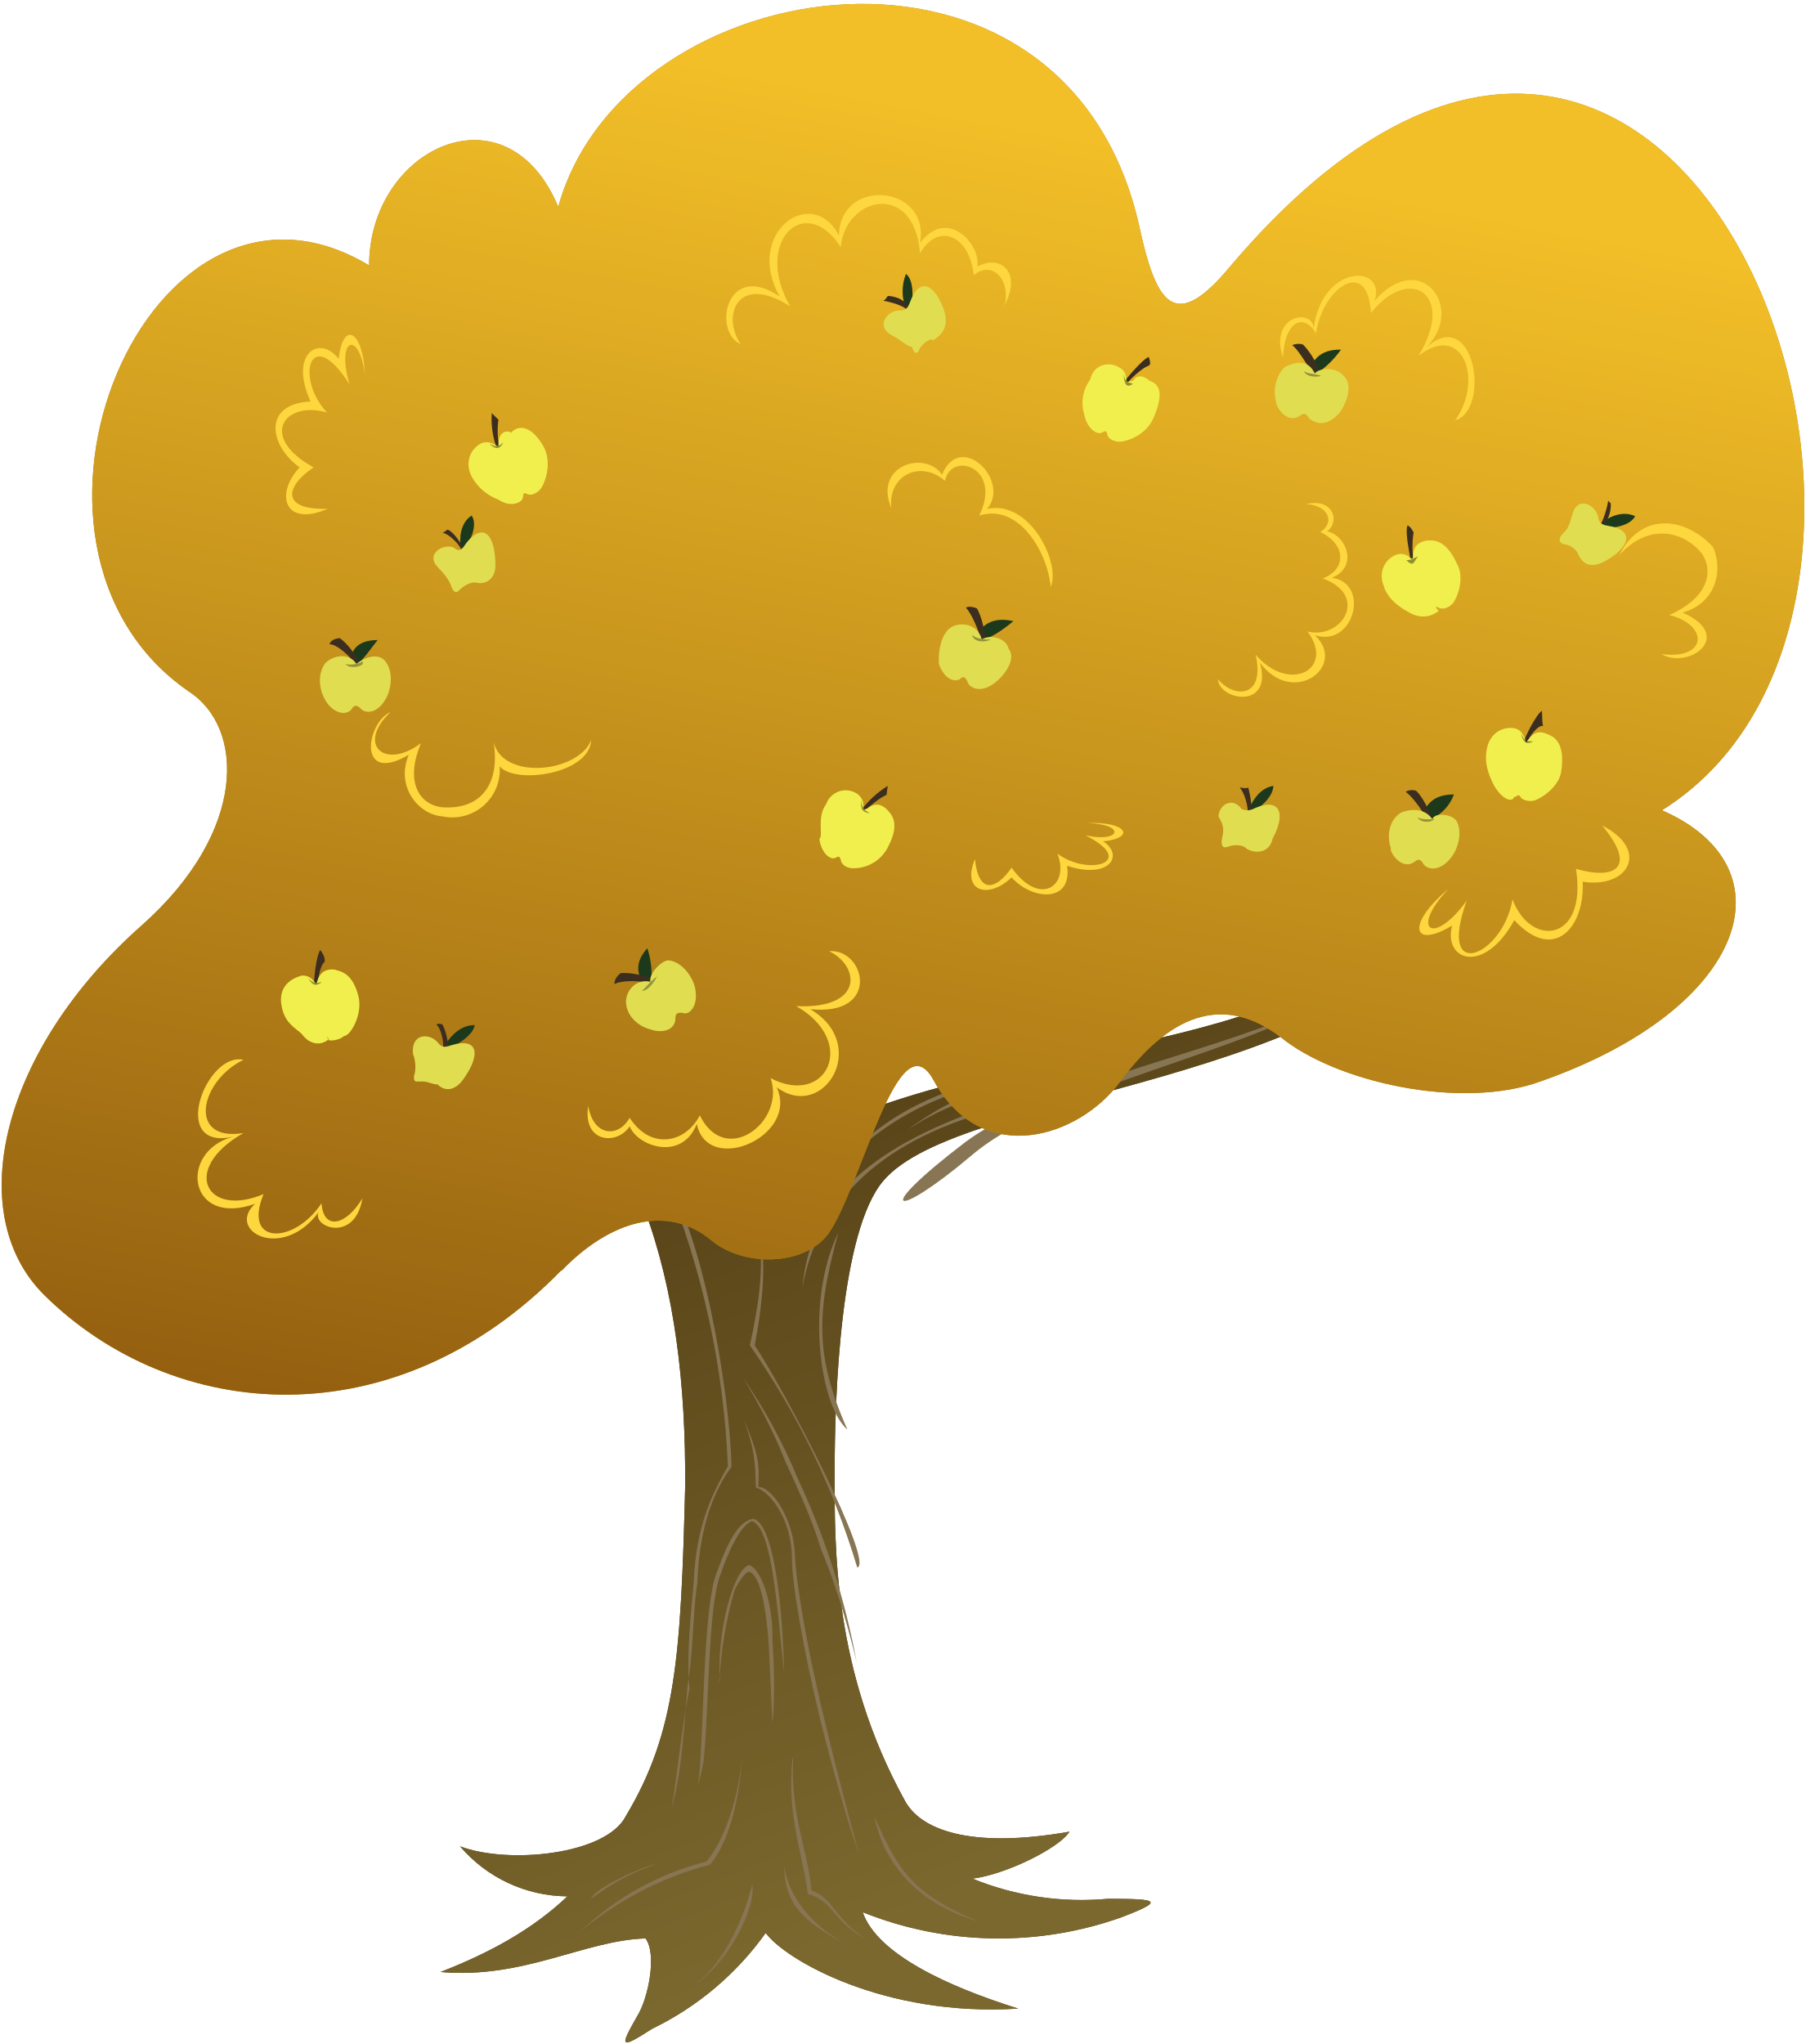
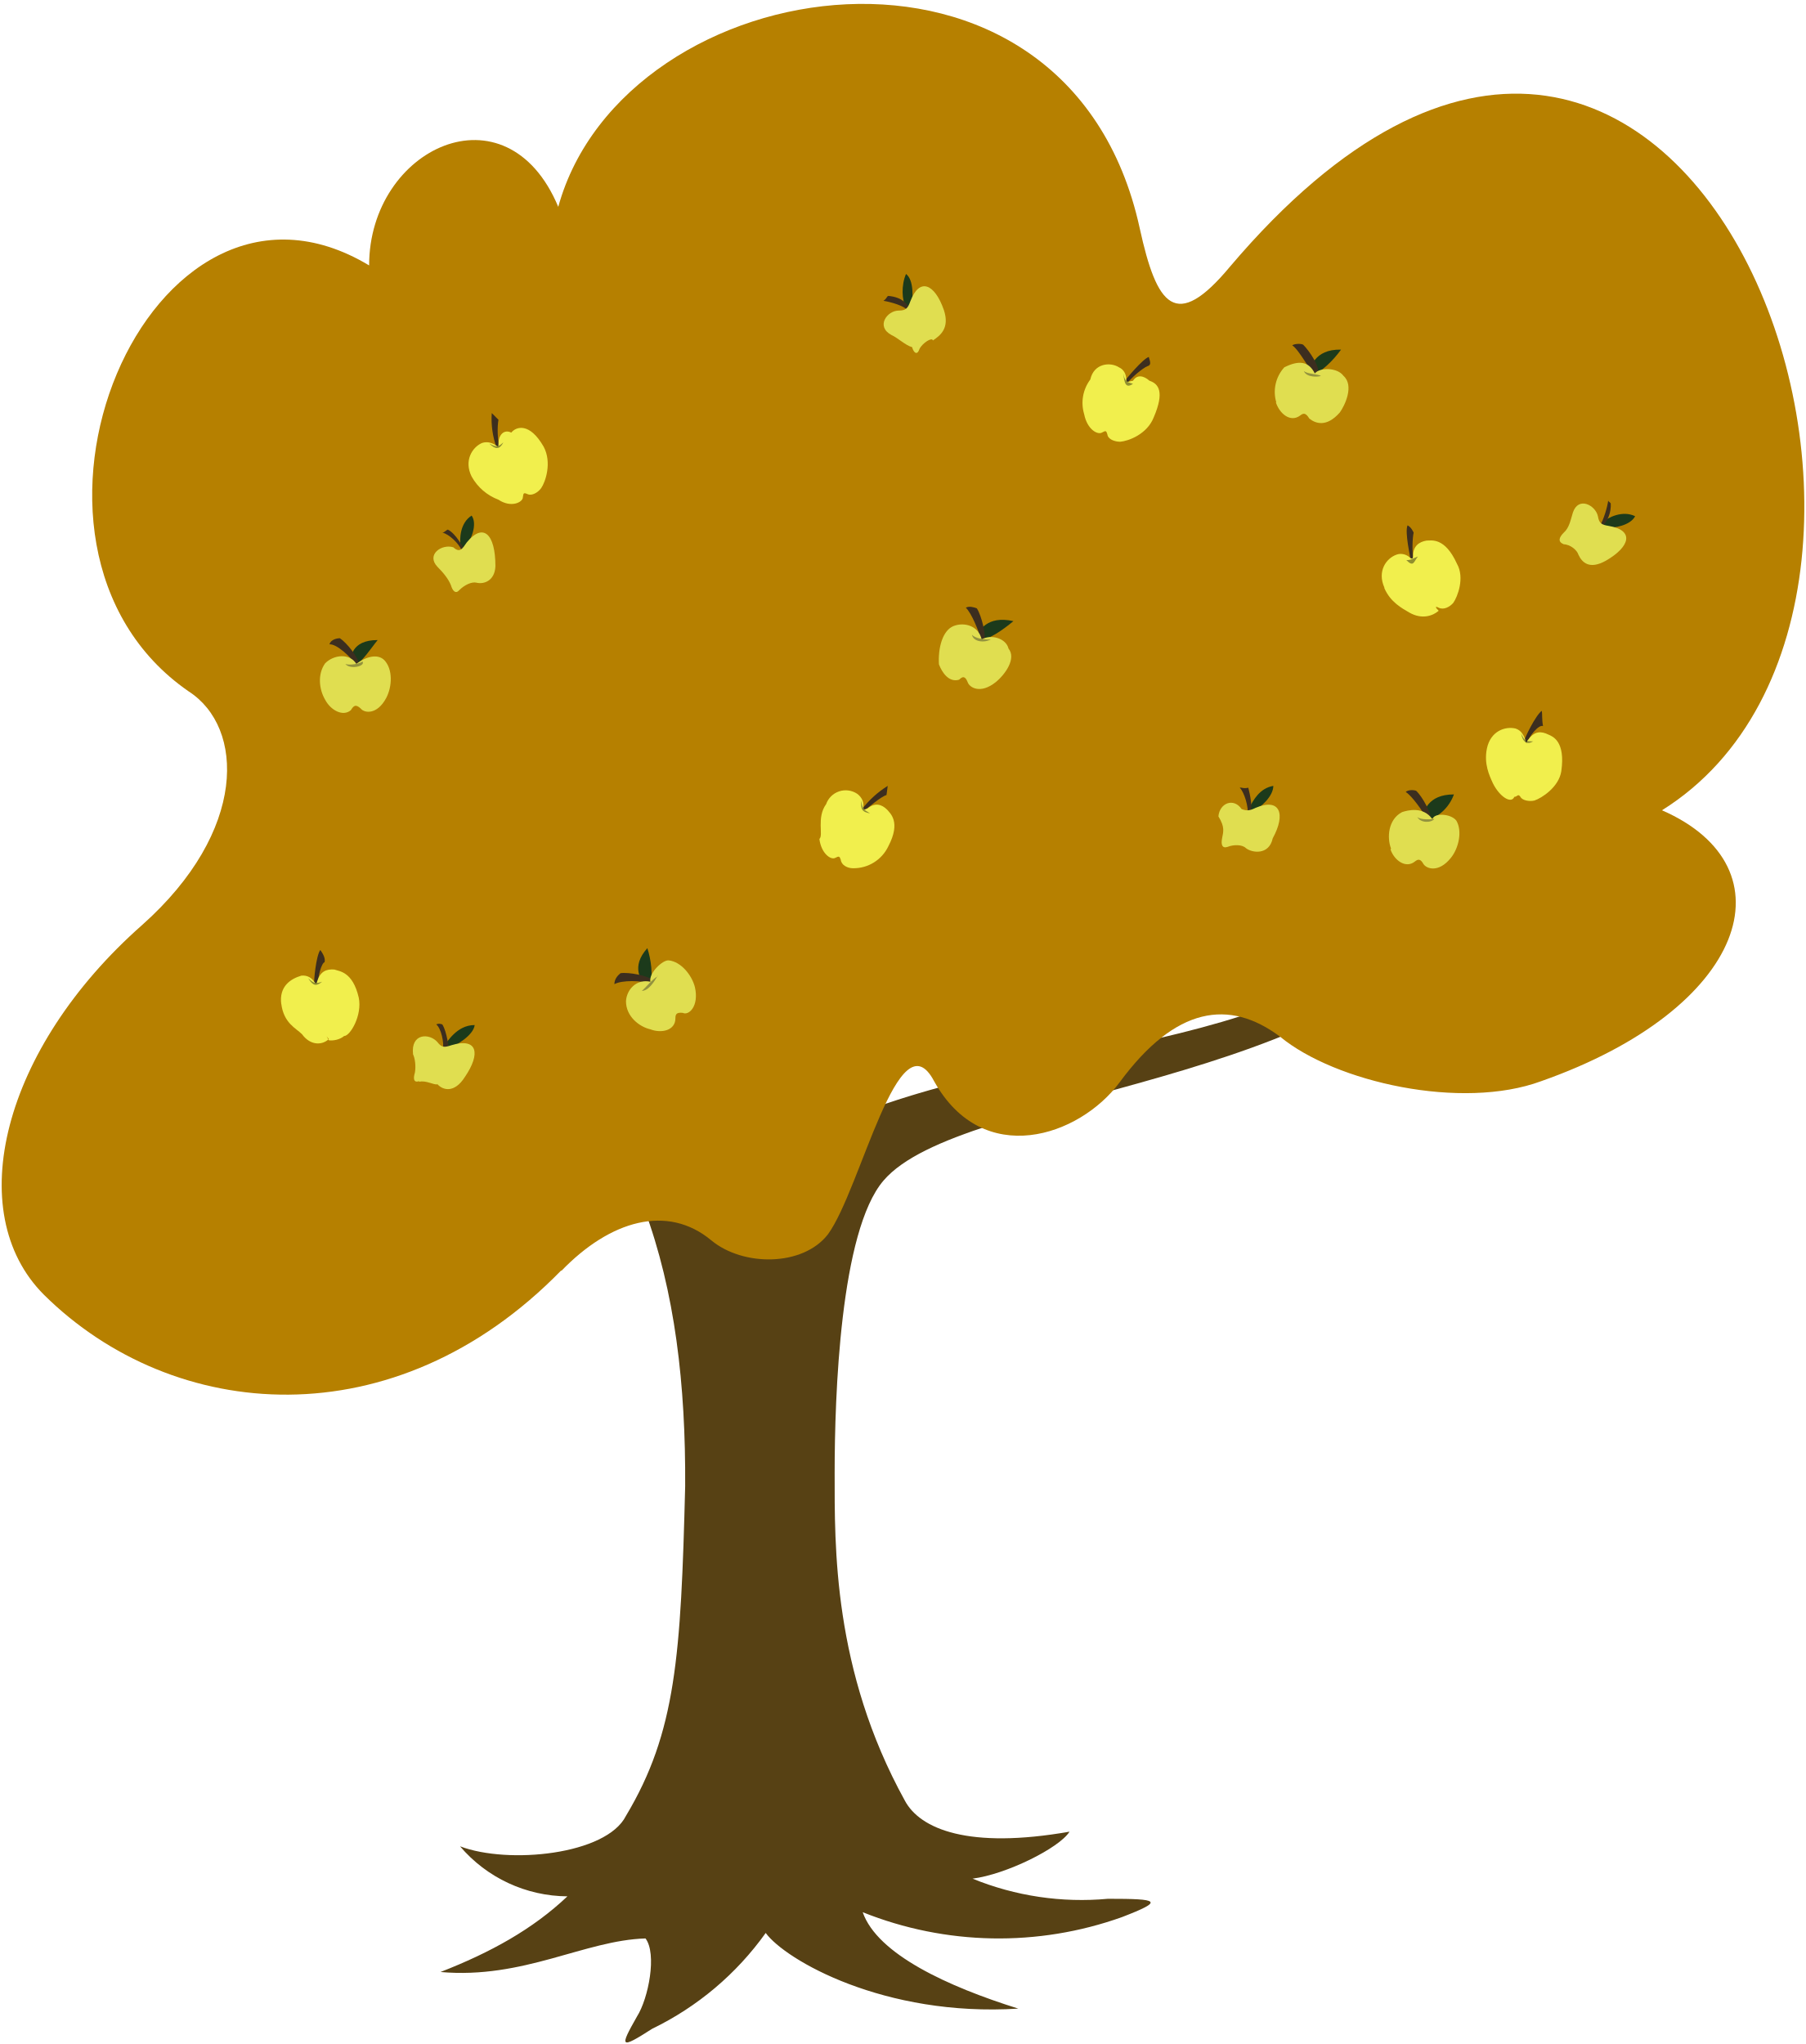
<svg xmlns="http://www.w3.org/2000/svg" viewBox="0 0 296 335">
-   <defs>
-     <linearGradient id="a" x1="34.2%" x2="0%" y1="94%" y2="0%">
-       <stop offset="0%" stop-color="#7B682E" />
-       <stop offset="100%" stop-color="#48330D" />
-     </linearGradient>
-     <linearGradient id="b" x1="0%" x2="24.2%" y1="97%" y2="0%">
-       <stop offset="0%" stop-color="#946010" />
-       <stop offset="100%" stop-color="#F2BF28" />
-     </linearGradient>
-   </defs>
  <path fill="#574114" fill-rule="evenodd" d="M75.4 302.6c7.9 3 24 1.4 27.2-5 8.2-13.7 9-26.2 9.7-54 .2-33.1-7-61.5-33.5-80.9-26.3-19.4 2.2-7.2 2.2-7.2a74.4 74.4 0 0 1 30.3 32.4c1.1 3 1.8 2 3-.2a90.7 90.7 0 0 1 37.9-32.5c20.5-9 17.5-2.3 17.5-2.3-18.4 5-38.4 24.2-41.9 34.3-1.6 2.2-2 2.5 2.7 0 33.8-18.2 80.4-11.8 104.3-39.8 10-11.9 6.2 0 6.2 0-19.7 31-83.5 31.2-96.2 46.1-7.1 8.3-8 35.3-8 47.9 0 12-.3 32.3 11.5 53.7 2.5 4.7 10.5 8 27 5.1-1.7 2.7-10.4 7-15.9 7.7a47.3 47.3 0 0 0 22.2 3.3c8.4 0 9.3.3 2.3 3a60 60 0 0 1-42.5-.8c2.4 6.9 14 12.2 25.5 15.8-22 1.4-38.2-8-41.4-12.4a49.2 49.2 0 0 1-18.6 15.7c-5.3 3.4-5.4 3.1-2.5-2 1.9-3 3.3-10.3 1.4-12.8-10 .3-20 6.7-33.6 5.5 8.2-3.2 15.1-7 20.8-12.4a23.3 23.3 0 0 1-17.6-8.2Z" />
-   <path fill="url(#a)" d="M75.4 302.6c7.9 3 24 1.4 27.2-5 8.2-13.7 9-26.2 9.7-54 .2-33.1-7-61.5-33.5-80.9-26.3-19.4 2.2-7.2 2.2-7.2a74.4 74.4 0 0 1 30.3 32.4c1.1 3 1.8 2 3-.2a90.7 90.7 0 0 1 37.9-32.5c20.5-9 17.5-2.3 17.5-2.3-18.4 5-38.4 24.2-41.9 34.3-1.6 2.2-2 2.5 2.7 0 33.8-18.2 80.4-11.8 104.3-39.8 10-11.9 6.2 0 6.2 0-19.7 31-83.5 31.2-96.2 46.1-7.1 8.3-8 35.3-8 47.9 0 12-.3 32.3 11.5 53.7 2.5 4.7 10.5 8 27 5.1-1.7 2.7-10.4 7-15.9 7.7a47.3 47.3 0 0 0 22.2 3.3c8.4 0 9.3.3 2.3 3a60 60 0 0 1-42.5-.8c2.4 6.9 14 12.2 25.5 15.8-22 1.4-38.2-8-41.4-12.4a49.2 49.2 0 0 1-18.6 15.7c-5.3 3.4-5.4 3.1-2.5-2 1.9-3 3.3-10.3 1.4-12.8-10 .3-20 6.7-33.6 5.5 8.2-3.2 15.1-7 20.8-12.4a23.3 23.3 0 0 1-17.6-8.2Z" />
  <path fill="#554015" fill-rule="evenodd" d="M164.3 177.2a35.6 35.6 0 0 0 26.5-26.3c2.6-10.2 3.5-8.4 2.8 0-2 9.3-6.8 23.4-19.2 25.6-7.6 2-10 .7-10 .7Z" />
  <path fill="#574114" fill-rule="evenodd" d="M121.4 178.4c5.1-7 4.3-24.3-7.3-32-11.8-7.6.7-1.7.7-1.7 13.6 7.6 16.8 22.6 12.4 31-2.6 3-5.8 2.7-5.8 2.7Z" />
-   <path fill="#877553" fill-rule="evenodd" d="M225.2 158.8c-12.4 11.7-51.3 16.7-67 28.4-15.5 11.8-11.8 13 1 2.2 15.2-13 54-18 66.1-31.3 2.8-6.2 4.6-4.6-.1.7ZM134.7 195c6.5-9.5 14-14.4 26.9-18.2 4.3 1.7 1.1.8 1.1.8a44.9 44.9 0 0 0-28 17.3Z" />
-   <path fill="#877553" fill-rule="evenodd" d="M148.6 185.3c3.4-2.6 8.5-5.7 12.8-6.5 2.8-.4 2.5 1.1.6.6a39 39 0 0 0-13.4 5.9Zm13.3-3.9c-20.7 7.2-29.1 16.1-30.4 29.7 2.3-12.9 11.5-23.8 31.2-29.1 7.9-2.1-.8-.6-.8-.6ZM109 193.1a140 140 0 0 1 10.3 47.2c-2.8 4.9-5.2 10-5.6 19-.5 5.5-1.2 12-.7 17.5-1.5 7.7-2 14.4-2.9 19.4 1.6-5.4 2-12.6 2.6-20 1-5.8.8-11.6 1.6-16.8.3-8.5 2.4-14.7 5.6-19-.3-13-5-39.3-11-47.3Z" />
-   <path fill="#877553" fill-rule="evenodd" d="M114.4 292.5c1-6.4.7-28.4 3-34.6 2.3-6.3 3.8-8.4 6-9 3.8.7 5 17.3 5.1 25.2-1.2-11.5-2-23.5-5.2-24.8-1.5.4-3.5 3.7-5.3 9-1.9 5.2-1.8 20.9-2.6 29.6-.2 2-.7 3.5-1 4.6Z" />
-   <path fill="#877553" fill-rule="evenodd" d="M118 275.5c-.6-7.7 2.2-18.4 4.8-19 2.2.8 4 7 3.8 12.5.5 6.3.2 12 0 13.5l-.6-12.9c-.4-5.9-1.4-11.5-3.2-12-.7.1-1.5 1.3-2.4 3a67 67 0 0 0-2.5 15Zm12 12.7c-.5 9.3 2.5 15.3 3 21.6 3.8 1.5 3.7 4.7 9.1 8.1-6-3.2-5.2-6.2-9.7-7.5-.8-6.6-3.5-12.7-2.5-22.2Zm-22.5 17.3c-2.2.4-10.3 4.1-10.6 5.7a38 38 0 0 1 10.6-5.7Zm21 .4c1 5.3 4.3 9.2 9.6 12.5-6.2-3.5-9.4-6-9.6-12.5Zm-5.2 2.9c-1.1 4.6-4.3 13-9.8 16.7 5.9-3.6 10.5-13 9.8-16.7ZM137.4 202c-5.5 11.4-3 28.5 1.5 32.3-5.7-12.7-4.8-20-1.5-32.3Zm-16.7-9c4 7.5 5.5 12.6 2.2 27.5a127 127 0 0 1 17.6 36.4c2.9-.6-11.8-29-16.8-36.4 4.4-22.8-3.2-22.8-.5-27.6 2.7-4-.9-7.5-2.5 0Zm1 32.7a89 89 0 0 1 7.1 14c1.9 4.2 4.2 9 5.8 14.3 3 7.2 5 15 5.8 18.4a124 124 0 0 0-9.7-30.2 86.2 86.2 0 0 0-9-16.5Zm8.1 29.7c0-6-3.3-10.8-5.9-11.6-.2-2.2.3-5.1-2-11.1 3 6.6 2.4 8.5 2.4 11 2.3 0 5.8 5.4 6 11.2.1 3.3 1.2 10.3 2.8 18 2.3 10.8 5.6 23.3 7.7 31-1.8-5-4.3-13.8-6.4-22.2-2.6-10.7-4.6-22-4.6-26.3Z" />
-   <path fill="#877553" fill-rule="evenodd" d="M121.7 285.3c0 5.6-1.2 15.3-5.3 20.3a55 55 0 0 0-21.2 10.9 45.8 45.8 0 0 1 20.6-11.4c4.1-5.1 6-14.2 5.9-19.8Zm38.6 29.6c-11-3.2-15.7-10.6-17-17.2 4 9.1 6.4 12.7 17 17.2Zm51.5-147.2c13.7-6.4 17-10.4 18.9-14 1.8-3.8 4-3.1 1.9 0-2 3.1-9.9 10.5-20.8 14Z" />
  <path fill="#B68000" fill-rule="evenodd" d="M92 208.2c-27.3 28-63.6 25-84.8 4-13.5-13.5-6.8-40.4 16.1-60.6 17.3-15.4 16.8-32.4 7.6-38.3-34.7-24-6.5-91.5 29.6-69.8 0-19.2 22.5-29.9 31-9.6 10.8-39.2 83.5-50.5 95.3 3.5 2.8 12.8 5.9 17 14.8 6.3 74.8-88.2 126.3 54.4 70.8 89.1 21.5 9.4 14 32.5-19.8 44.4-13 4.8-33.7.2-42.8-7.3-8.3-6.2-17.1-5-26.3 7.5-6.6 8.9-22.4 14.2-30.4-.2-5.8-11-12 17.7-17.4 25.1-4.1 5.3-13.9 5.3-19.1 1-7.2-6-16.6-3.3-24.6 5Z" />
-   <path fill="url(#b)" d="M92 208.2c-27.3 28-63.6 25-84.8 4-13.5-13.5-6.8-40.4 16.1-60.6 17.3-15.4 16.8-32.4 7.6-38.3-34.7-24-6.5-91.5 29.6-69.8 0-19.2 22.5-29.9 31-9.6 10.8-39.2 83.5-50.5 95.3 3.5 2.8 12.8 5.9 17 14.8 6.3 74.8-88.2 126.3 54.4 70.8 89.1 21.5 9.4 14 32.5-19.8 44.4-13 4.8-33.7.2-42.8-7.3-8.3-6.2-17.1-5-26.3 7.5-6.6 8.9-22.4 14.2-30.4-.2-5.8-11-12 17.7-17.4 25.1-4.1 5.3-13.9 5.3-19.1 1-7.2-6-16.6-3.3-24.6 5Z" />
-   <path fill="#FDD73D" fill-rule="evenodd" d="M210.3 58.6c-2.4-7 5-8.2 5-4.7 1.4-10.8 12-10.6 10-4.6 7.6-8.7 15 1.3 8.4 7.7 8-7.2 10.7 10.2 4.8 11.9 4.7-6.6 1.3-16.2-6-10.6 6.2-10.1-1.5-15-7.8-7-.5-9.4-8-4-9 3.3-2.4-3.8-5.3-1.2-5.4 4ZM59.4 196.4c-1.2 7.3-8.2 4.8-7.2 2.3-6 8.1-15.2 3-10.4-1.4-11 3.9-12.6-8.6-3.6-11-10.6 2.4-4.4-14 1.7-12.6-7.2 3.5-9.2 13.5 0 12-10.4 5.9-6.1 14 3.3 10-3.5 8.5 5.1 8.2 9.5 1.5.3 4.5 4 3.7 6.7-.8ZM265.4 91c3.8-7.5 11.2-6 15.4-1.3 1.7 4 .3 9.2-5 10.7 8.7 3.9.9 9.4-3.5 6.8 7.6 1 7.8-4.8 1.3-6.4 6.3-2.8 7.3-7 5.4-10-3.2-4-9-5-13.6.2ZM80.9 121.6c1.5 6.4 13.9 5 16-.3-.3 5.6-12.5 7.3-15 4.3a7.8 7.8 0 0 1-9.4 8.2c-4-.3-7.7-5-5.5-10.1-8.5 5-7-5.2-3-7-5.6 5.3-1 9.6 5 5.1-2.8 6.7 0 10.1 3.4 10.5 6.5.5 9.6-3.9 8.5-10.7Zm83.6-71.3c3.2-5.7-.6-8.7-4.3-6.6.6-3.6-4.9-9.8-9.4-3.9 1.7-9.5-13.1-10.9-13.3-1.2-4.4-8.5-15.6-.4-9.7 10-8.9-6-11 5.9-6.4 7.8-3.2-4.7-.5-11.7 8.1-6.2-6.1-10.6 2.5-18.8 8.3-9.7.7-8.2 12-11 13 1 2.8-4.9 8-3.3 8.8 3.6 3-2.5 6.2.7 5 5.2Zm49.6 32.3c4.6-1 5.5 3 3.4 4.5 2.9.4 5.4 5.7.8 7.6 6.3.8 3.7 11.5-2.8 9.4 5.4 5-3.5 11.9-9 4.5 2.2 7.7-6.6 6.3-6.9 2.7 2.8 3.3 7.8 3 6.2-4 5.6 6.5 13.1 2.3 8.5-3.8 5.6 1.4 10.2-5.9 2.5-8.7 3.8-1.4 4-5.5-.4-7.6 2.4-1.5 1.5-4.3-2.3-4.6ZM96.4 181.3c-.9 6.1 4.8 6.4 6.8 3.3 1.3 3.3 8.6 5.8 11-.4 1.8 8.6 16.8 2 13.1-6 7.7 5.7 15.4-7 5.5-12.8 11.7 1.2 9-10 3.1-9.5 5 2.4 5.8 9.5-5.4 9 10.2 5.8 5 16.6-4.2 11.8 2.5 7.1-7.4 14.7-11.6 6.1-2.3 4.5-8 5.8-11.5.4-1.9 3.4-6 3-6.8-2Zm49.7-98c-3-7 5.5-9.6 8.3-5.5 3-7.3 11.3 1 7.4 5.6 7.1-1.5 12.1 9 10.4 12.8-.4-5.3-5-13.8-11.7-11.7 3.9-8-4.7-10.6-5.6-5.7-4.1-3.5-9.4-.9-8.8 4.5ZM59.8 61.4c-.9-7.4-4.8-6-2.5 1.6-6.5-10.2-9-1-3.7 4.6-7-2-11.3 4-2.2 9-4.5 3-5.6 7 2.3 6.8-6.9 3-8.8-2.2-4.6-6.8-5-3.6-6.1-10.4 1.8-10.8-3.6-7.9 1.5-11 4.6-7 .8-6.6 4.1-4.3 4.3 2.6Zm118.5 73.5c6.4.2 5.3 3.3-.4 2 8.7 4.4.5 6.8-4.6 3 2.1 5.2-2.8 8.9-7.5 2.3-2.4 3.5-5.4 4.6-6-1.4-2.3 5.4 2.3 6.6 6 3 3.4 3.8 10 4.2 9.1-1.9 7 2.3 9.4-1.8 5.9-4 5.5-.6 3.8-3.3-2.6-3Zm59.1 10.8c-6.4 6.7-2.5 9.5 3 1.9-5 13.8 6 9 7.5-.2 3 8 12.3 7 10.4-5 6.2 1.8 10.2 0 4.3-7.1 7.9 4 4.3 10.4-3.2 9.2.4 7.4-4.7 13.4-11.2 6.3-5 9.1-11.7 6.6-10.2.9-6.7 4-7.4-.4-.6-6Z" />
  <path fill="#3C2E1F" fill-rule="evenodd" d="M141.3 132.6a16 16 0 0 1 4.2-3.8l-.2 1.5c-1 .3-3 2.1-3.6 2.5 0 .5-.5 0-.4-.2Z" />
  <path fill="#F1EF4D" fill-rule="evenodd" d="M135.4 131.8a3.4 3.4 0 0 1 5.1-1.7c.8.6 1.1 1.4 1 2.1 0 .6.2.5.7.3 1.2-1 2.3-.7 3.2.2.5.6 2.3 2 .2 6a6.3 6.3 0 0 1-5.8 3.6c-.9 0-1.9-.5-2-1.4-.2-.6-.3-.6-.9-.3-.7.4-2.3-.7-2.6-3.1.7-.6-.5-3.5 1.1-5.7Z" />
  <path fill-rule="evenodd" d="M141.2 131.2c-.2 1.4.1 1.9 1.4 2.1-1-.6-1.3-.7-1.4-2.1Z" opacity=".4" />
  <path fill="#3C2E1F" fill-rule="evenodd" d="M51.5 161.3c-.1-.4.3-4.7 1-5.6.2.3.9 1.2.7 2-.5.1-1.2 2.6-1 3.5.1.2-.7.3-.7.1Z" />
  <path fill="#F1EF4D" fill-rule="evenodd" d="M46.1 164.6c-.4-3 1.6-4.2 3.3-4.7 1-.1 1.7.4 2.1 1 .3.4.4.3.5-.1.5-1.6 1.5-2 2.8-1.9.8.3 3 .3 4 4.6.6 2.9-1.4 6.3-2.4 6.3-.7.6-1.8.8-2.5.7-.5-.9-.5-.8 0-.2-1.2 1.1-3.1 1-4.4-.8-1-1-3-1.8-3.4-5Z" />
  <path fill-rule="evenodd" d="M50.5 160.3c.8 1.3 1.3 1.4 2.3.6-1 .3-1.3.4-2.3-.6Z" opacity=".4" />
  <path fill="#3C2E1F" fill-rule="evenodd" d="M81.4 73.4a14 14 0 0 1-.8-5.7l1.1 1.1c-.2 1-.2 3.4.2 4.3 0 .2-.4.5-.5.3Z" />
  <path fill="#F1EF4D" fill-rule="evenodd" d="M77.3 78.1c-1.3-2.6.1-4.8 1.7-5.5.9-.3 1.7 0 2.3.4.4.3.4.1.4-.3 0-1.4.9-2.4 2.1-1.8.8-1 3-1.7 5.3 2.3 1.4 2.6.3 5.8-.4 6.8-.5.7-1.5 1.3-2.2 1-.7-.3-.7-.2-.8.5 0 .8-1.9 1.8-4 .4a8.4 8.4 0 0 1-4.4-3.8Z" />
  <path fill-rule="evenodd" d="M80.2 72.7c1 1 1.7 1 2.3-.2-.8.7-1 .9-2.3.2Z" opacity=".4" />
  <path fill="#3C2E1F" fill-rule="evenodd" d="M184.3 62.5c.2-.3 3-3.7 4-4 0 .3.6 1.3-.2 1.5-.8.3-2.8 2-3.3 2.8 0 .2-.6-.1-.5-.3Z" />
  <path fill="#F1EF4D" fill-rule="evenodd" d="M178.7 62.2c.6-2.7 3.3-2.9 4.7-2 .9.4 1.2 1.3 1.2 2 0 .5.2.4 1.1.2.7-1.1 1.8-.8 2.7 0 1.5.5 2.5 1.8.7 6-1.1 2.8-4.2 3.9-5.5 4-.9 0-2-.4-2.1-1.2-.2-.7-.3-.6-.9-.3-.7.4-2.4-.5-2.9-3a6.4 6.4 0 0 1 1-5.7Z" />
  <path fill-rule="evenodd" d="M184.1 61.2c.2 1.4.3 2.6 1.6 1.7-1-.3-1.3-.3-1.6-1.7Z" opacity=".4" />
  <path fill="#3C2E1F" fill-rule="evenodd" d="M249.8 121.5c0-.4 1.9-4.3 2.9-5 .1.4 0 1.4.2 2.5-.7-.3-2.3 1.7-2.5 2.6 0 .2-.6 0-.6 0Z" />
  <path fill="#F1EF4D" fill-rule="evenodd" d="M243.7 122.7c.6-2.9 3-3.7 4.7-3.3.9.3 1.4 1 1.8 2.5 0-.3 0-.4.3-.7 1-1.4 2.1-1.4 3.3-.8.7.3 2.8 1.1 2.1 6-.4 2.6-3.2 4.4-4.4 4.8-.8.2-2 0-2.3-.6-.4-.6-.5 0-1 0-.5 1.2-2.4 0-3.5-2.2-.6-1.3-1.5-3.2-1-5.7Z" />
  <path fill-rule="evenodd" d="M249.3 120.2c.3 1.5 1 1.9 2 1.3-1.2 0-1.4 0-2-1.3Z" opacity=".4" />
  <path fill="#3C2E1F" fill-rule="evenodd" d="M231.2 91.8c0-.3-1-4.6-.5-5.7.6.3.9 1 1 1.2-.2.8-.3 3.4 0 4.3 0 .2-.4.4-.5.2Z" />
  <path fill="#F1EF4D" fill-rule="evenodd" d="M226.9 96.3c-1.2-2.7.3-4.8 2-5.4.8-.3 1.7 0 2.2.5.4.3.5.1.5-.3 0-1.6 1-2.3 2.2-2.5.8 0 3-.6 5 3.8 1.3 2.3.1 5.4-.6 6.4-.6.7-1.6 1.2-2.4.8-.6-.3-.6-.1 0 .5-.9.8-2.7 1.5-4.8.3-1.2-.7-3.1-1.7-4.1-4Z" />
  <path fill-rule="evenodd" d="M230.5 91.8c1.2 1.2 1.2.3 1.9-.6-1 .4-1.1.6-1.9.6Z" opacity=".4" />
  <path fill="#1C3A1B" fill-rule="evenodd" d="M57.3 108.9c.2-1.1.2-4 4.6-4-1 1.2-2.5 3.6-4 4.4 0 .4-1 .6-.6-.4Z" />
  <path fill="#3C2E1F" fill-rule="evenodd" d="M58.2 108.8c-.6-1-3-3.3-4.2-3.2.3-1 1.7-1 1.7-1 1.1.7 3.1 3.2 3.1 4.2s0 1-.6 0Z" />
  <path fill="#E0DE50" fill-rule="evenodd" d="M53.3 114.7c-1-1.7-1.3-4.2 0-6 1.4-1.4 4-1.7 5.1.1 1.6-1.2 3.5-1.7 4.6-.6 1.4 1.5 1.3 4.3.3 6.2-1.5 2.8-3.6 2.5-4.2 1.7-.8-.7-1.1-.5-1.6.3-1.3 1.1-3.3 0-4.2-1.7Z" />
  <path fill="#94933E" fill-rule="evenodd" d="M59.4 108.4c-.4.4-2.2.7-2.8.4.7 1 3.4.4 2.8-.4Z" />
  <path fill="#1C3A1B" fill-rule="evenodd" d="M105.7 161.7c-.5-1-2.4-3.2.4-6.3.6 1.8 1 4.6.4 6.2-.4.8-.3 1-.8 0Z" />
  <path fill="#3C2E1F" fill-rule="evenodd" d="M106.4 161.2c-1.1-.5-4.5-.6-5.7.1 0-.8.5-1.4 1-1.8 1.3-.2 4.5.4 5.2 1.1.6.8.5.7-.5.6Z" />
  <path fill="#E0DE50" fill-rule="evenodd" d="M106.6 168.7c-1.8-.4-4-2.1-4-4.6.1-1.9 1.7-3.7 4-3.2-.3-1.4 2-3.6 3-3.5 2 .2 3.8 2.4 4.3 4.4.7 3.1-1 4.7-2 4.2-1-.1-1.2.2-1.2.9 0 2-2.3 2.5-4.1 1.8Z" />
  <path fill="#94933E" fill-rule="evenodd" d="M107.8 160c-.9.5-2 1.9-2.6 2.4 1.1 0 2.1-1.6 2.6-2.5Z" />
  <path fill="#1C3A1B" fill-rule="evenodd" d="M159.9 104.3c.6-.8 1.8-3.5 6.2-2.5-1.8 1.5-4.1 3.1-5.8 3.2-1 .3-1.1.2-.4-.7Z" />
  <path fill="#3C2E1F" fill-rule="evenodd" d="M160.7 104.6c-.2-1-1.5-4.2-2.4-5 .5-.3 1.3-.1 1.8.1.8 1.2 1.6 4.7 1.2 5.2-.4 1-.4.8-.6-.3Z" />
  <path fill="#E0DE50" fill-rule="evenodd" d="M153.9 109c-.2-2.8.6-5.7 2.4-6.4 1.8-.7 4.1 0 4.6 2.2 1.5-.9 4-.2 4.4 1.5 1.3 1.6-.5 4.2-2.1 5.5-2.5 2-4.3.9-4.6 0-.4-1-.8-1-1.4-.4-1.7.5-2.8-1.2-3.3-2.5Z" />
  <path fill="#94933E" fill-rule="evenodd" d="M162.4 104.8c-1 .1-2.7-.2-3.1-.8.2 1.2 2 1.4 3.1.8Z" />
  <path fill="#1C3A1B" fill-rule="evenodd" d="M233 134.1c.4-1 .9-3.9 5.3-3.9a7 7 0 0 1-4.8 4.4c-1 .3-1 .5-.6-.5Z" />
  <path fill="#3C2E1F" fill-rule="evenodd" d="M233.8 134.2c-.4-1-2.4-3.8-3.4-4.4.3-.3 1.1-.4 1.7-.2 1 .9 2.6 3.8 2.4 4.8-.2 1-.2.8-.7-.2Z" />
  <path fill="#E0DE50" fill-rule="evenodd" d="M228 139.1c-.7-1.8-.5-4.8 1.8-6 .9-.3 3.5-1 5 1.2.1-1.1 3-1 3.9.2 1 1.7.4 4.5-.9 6.1-2 2.5-4 1.8-4.5 1-.5-.9-.9-.8-1.4-.4-1.5 1.2-3.4-.2-4-2Z" />
  <path fill="#94933E" fill-rule="evenodd" d="M235.1 134.2c-.5.1-2.3.2-2.8-.3.5 1 2.3 1 2.8.3Z" />
  <path fill="#1C3A1B" fill-rule="evenodd" d="M214.3 61.4c.5-1 1-4.2 5.5-4.1-1.3 1.8-3.3 3.8-5 4.3-.9.2-1 .7-.5-.2Z" />
  <path fill="#3C2E1F" fill-rule="evenodd" d="M215.2 61.1c-.4-.2-2.3-3.8-3.4-4.5.4-.3 1.5-.3 1.8-.1 1 1 3 3.9 2.3 4.8-.3 1-.3.9-.7-.2Z" />
  <path fill="#E0DE50" fill-rule="evenodd" d="M209.2 66a6 6 0 0 1 1.3-5.8c2.4-1.2 4-1 5 1 .8-1 3.7-1 4.7.4 1.8 1.6.2 4.9-.6 6-2.2 2.5-4 1.8-5 1-.6-1-1-.9-1.5-.5-1.6 1.2-3.4-.3-4-2.2Z" />
  <path fill="#94933E" fill-rule="evenodd" d="M216.5 61.6c-.5-.3-2.3-.3-2.8-.8.4 1.1 2.4 1 2.8.8Z" />
  <path fill="#1C3A1B" fill-rule="evenodd" d="M72.8 171.3c.5-.4 2-3.3 5-3.3-.2 1.7-3.1 3.4-4.3 3.8-1.2.3-1 .6-.7-.5Z" />
  <path fill="#3C2E1F" fill-rule="evenodd" d="M72.6 171.9c.2-1-.3-3.4-1.1-4 .4-.2.7-.1 1 0 .8 1.3 1 3.9 1.2 4.3-1 .6-1.4.6-1.1-.3Z" />
  <path fill="#E0DE50" fill-rule="evenodd" d="M68.7 177.3c1.1-.3 2.5.6 3 .4.9 1 2.8 1.5 4.5-1.2 2.6-3.8 2.1-6.5-2.2-5.2-1.2.4-1.6.4-2.3-.5-1.3-1.5-4.4-1.5-4 2 .3.6.5 1.9.3 3-.3 1-.2 1.7.7 1.4Z" />
  <path fill="#1C3A1B" fill-rule="evenodd" d="M75.5 89.5c-.2-1.2-.1-3.8 1.8-5 1 1.4-.1 4.1-1 5-.8 1-.6.8-.8 0Z" />
  <path fill="#3C2E1F" fill-rule="evenodd" d="M75.6 90.1c-.3-.9-2-2.6-3.1-2.8.3 0 .6-.4.9-.5 1.4.7 2.5 3 2.8 3.4.1.6-.3 1.1-.6 0Z" />
  <path fill="#E0DE50" fill-rule="evenodd" d="M75.3 96.7c.8-.8 2-1.4 2.8-1.2 1.2.3 3-.3 3.1-2.7 0-5.3-2-7.2-4.7-3.9-.7 1-1.1 1.8-2.2.8-1.9-.6-4.5 1.2-2.6 3.2 1 1 1.8 2 2.2 3 .3 1 .8 1.5 1.4.8Z" />
  <path fill="#1C3A1B" fill-rule="evenodd" d="M204.7 132.5c.7-1.3 1.7-3.3 4-3.7 0 1.7-2.1 3.6-3.3 4.1-1.2.5-1 .3-.7-.4Z" />
  <path fill="#3C2E1F" fill-rule="evenodd" d="M204.5 133.8c.2-1.6-.6-4-1.3-4.7.2-.1.6.2 1.4 0 .3 1.2.7 3.1.4 4.3-.2.6-.7.6-.5.3Z" />
  <path fill="#E0DE50" fill-rule="evenodd" d="M201.2 138.8c1-.4 2.4-.4 3 .2 1 .8 3.8 1.2 4.4-1.6 2.2-4 1.2-6.7-2.8-5-1 .5-1.5.5-2.3.2-1.3-1.9-3.6-1-3.8 1.2 1.1 1.8.8 2.5.6 3.6-.2 1 0 1.7.9 1.4Z" />
  <path fill="#1C3A1B" fill-rule="evenodd" d="M148.5 50.3c-.7-1-.8-3.6 0-5.4 1.3 1 1.2 4 .8 6-.5.4-.4 0-.8-.6Z" />
  <path fill="#3C2E1F" fill-rule="evenodd" d="M148.8 50.9c-.6-.8-2.8-1.4-4-1.6.6-.4.5-.7.8-.8 2.2.2 3 1.2 3.7 2.2.3.5 0 1-.5.2Z" />
  <path fill="#E0DE50" fill-rule="evenodd" d="M150.7 57.2c.5-1 2.1-2 2.2-1.4 1.2-.8 2.8-2 1.8-5-1.5-4.3-4-5.4-5.5-1.4-.4 1.1-.7 1.5-1.9 1.5-1.9 0-3.8 2.6-1.2 4 1.1.5 2.3 1.7 3.4 2 .2.8.8 1.5 1.2.3Z" />
  <path fill="#1C3A1B" fill-rule="evenodd" d="M262.6 85.6c1-.8 3.3-2 5.4-1-.8 1.6-3.8 2-4.3 1.8-2-.3-1-.3-1-.8Z" />
  <path fill="#3C2E1F" fill-rule="evenodd" d="M262.2 86.2c.6-.9 1.3-3.2 1.4-4.3-.1.3.2.3.4.6a5 5 0 0 1-1.6 4c-.5.4-.9.2-.2-.3Z" />
  <path fill="#E0DE50" fill-rule="evenodd" d="M256.2 89.2c1.2 0 2.3 1 2.5 1.7.6 1.3 1.8 2.5 4.5 1 4-2.3 4.7-5 .5-5.7-1.2-.2-1.6-.4-1.8-1.6-.4-1.8-3.2-3.3-4.1-.6-.4 1.3-.6 2.5-1.5 3.3-.8.8-1 1.5 0 1.9Z" />
</svg>
